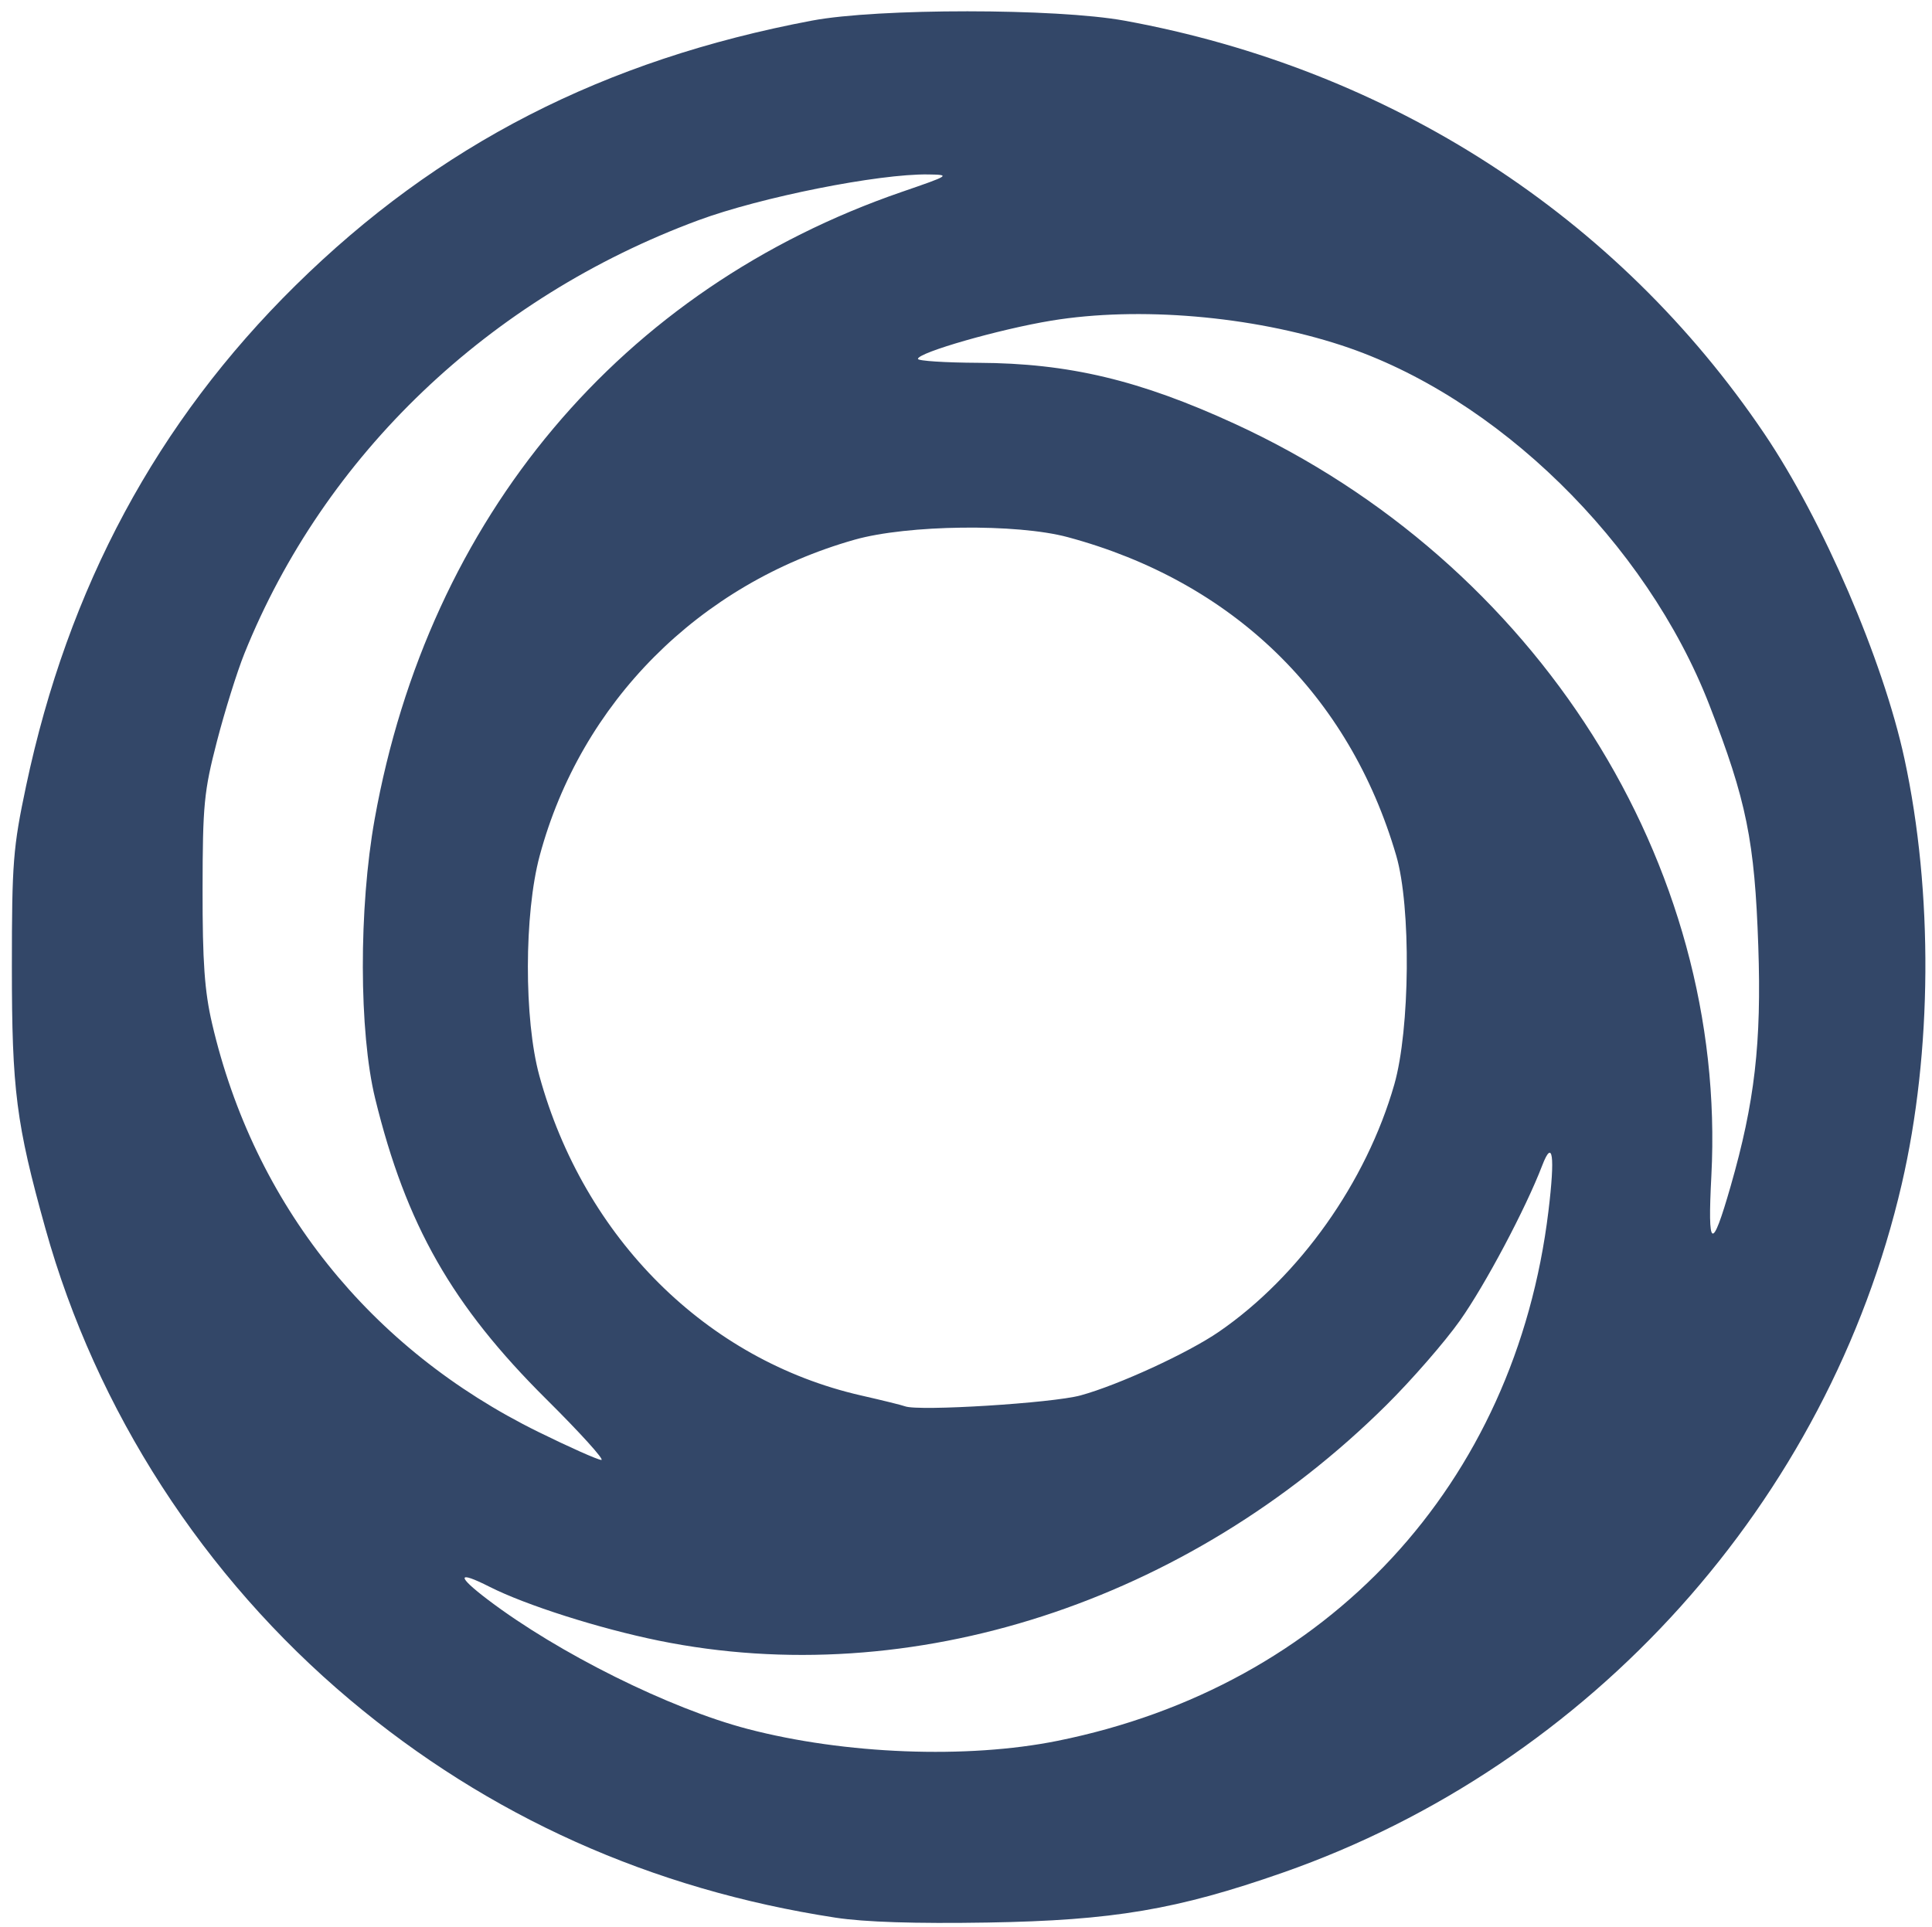
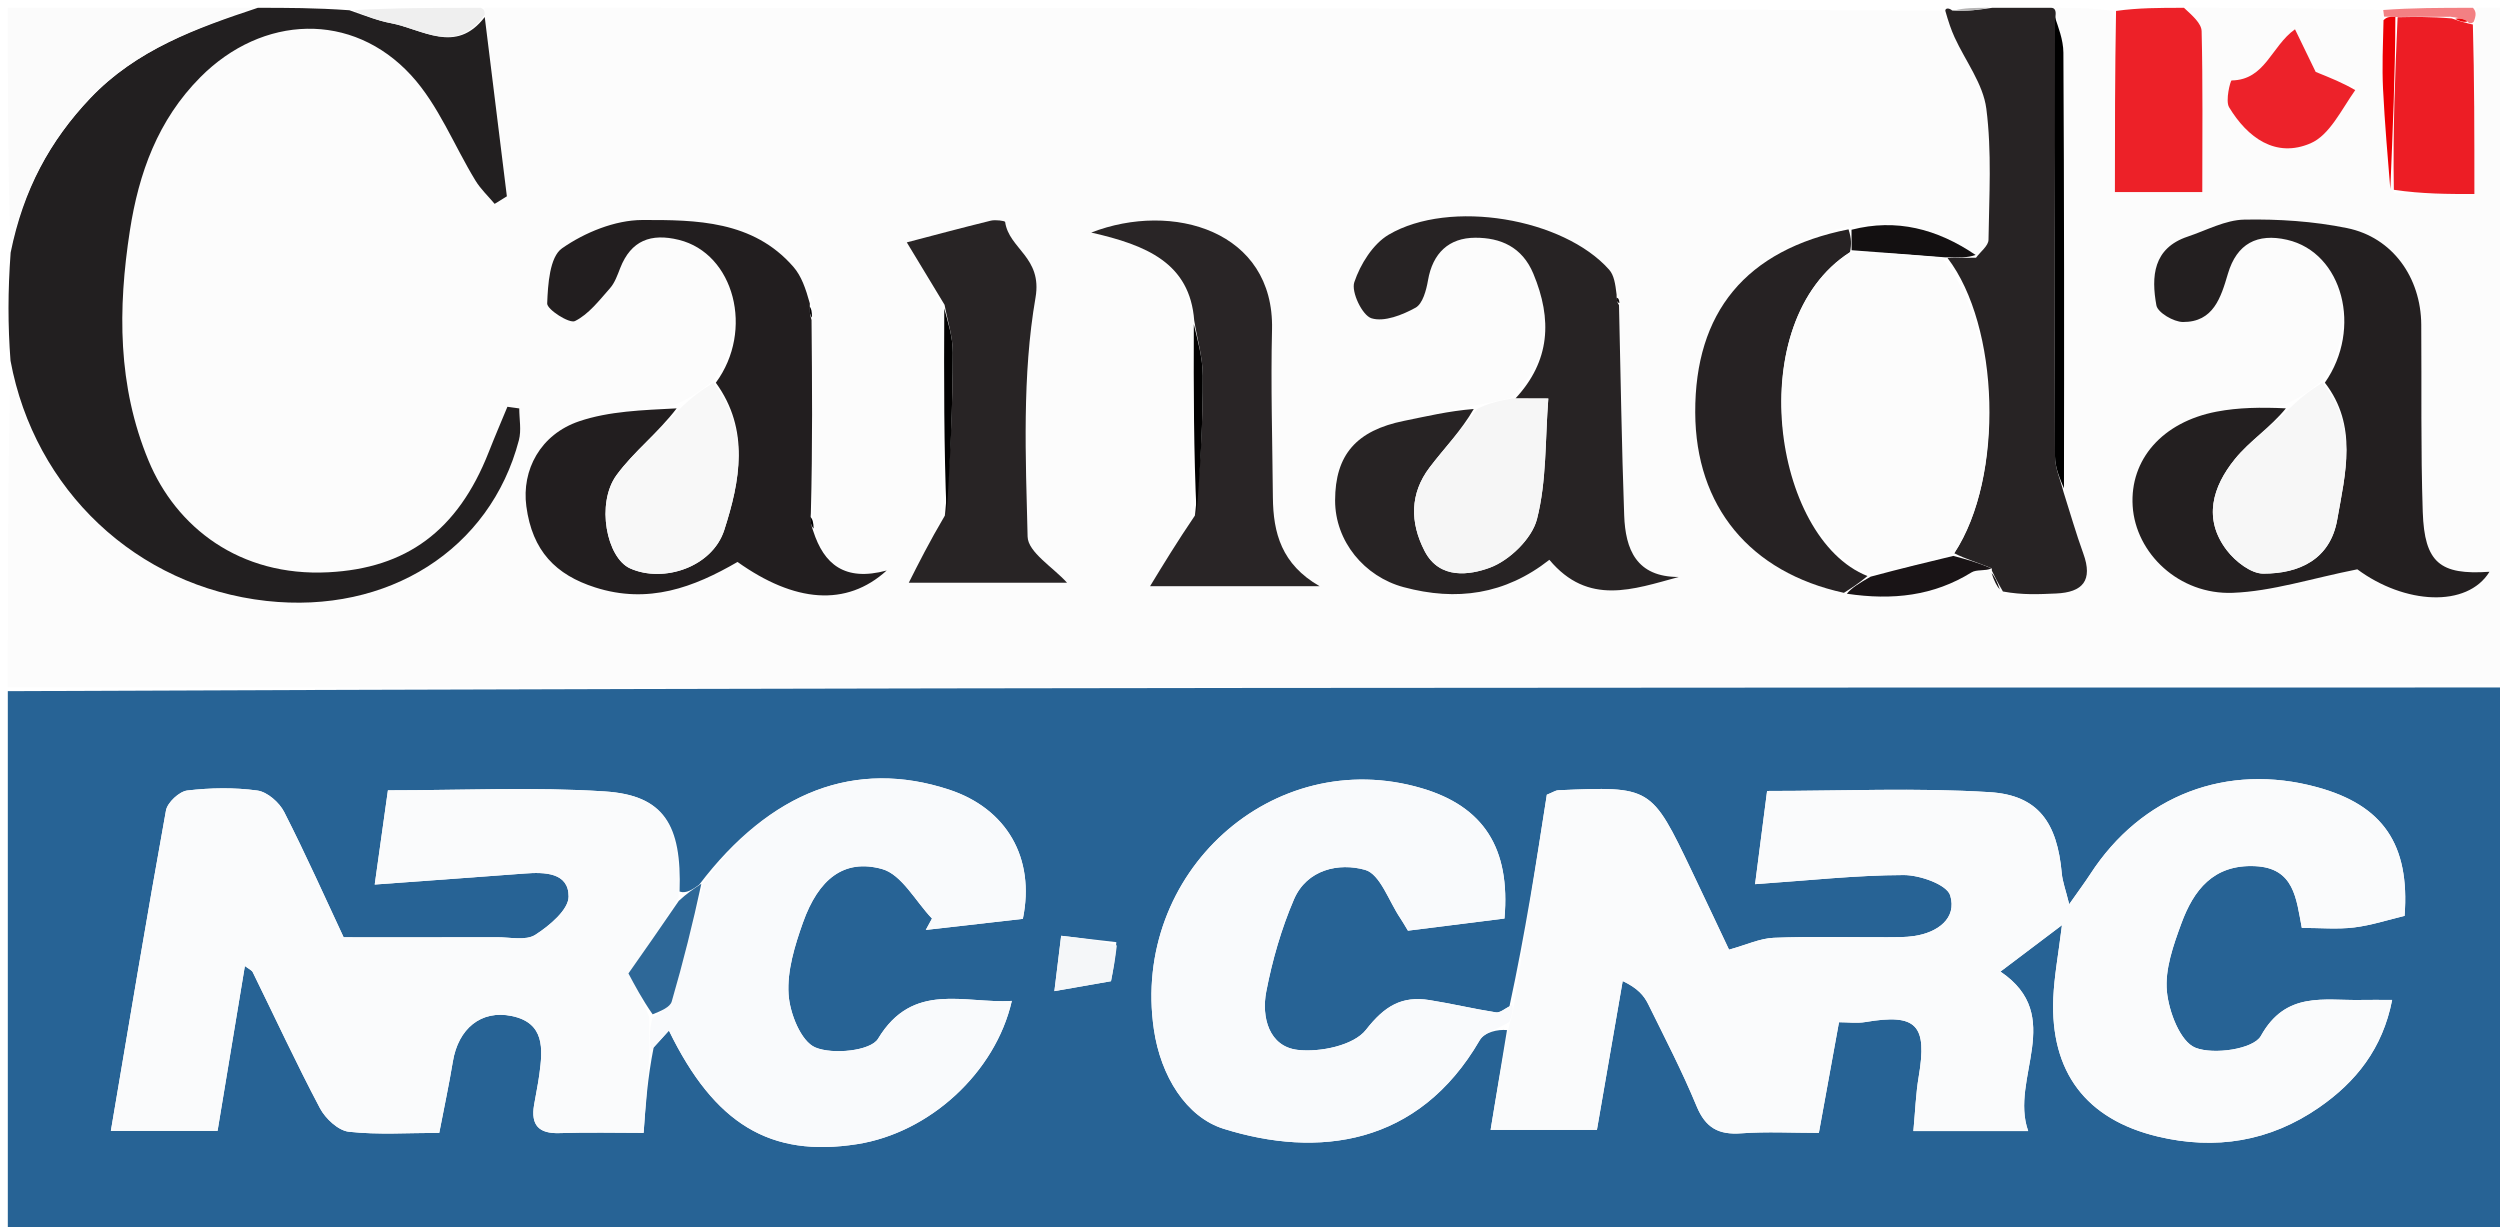
- <svg xmlns="http://www.w3.org/2000/svg" version="1.1" id="svg1" width="374" height="373" viewBox="0 0 374 373">
-   <g id="g1">
-     <path style="fill:#334768;fill-opacity:1" d="M 161.694,371.288 C 126.084,365.822 94.612,351.694 67.753,329.119 39.405,305.292 18.615,273.112 8.785,237.845 3.125,217.538 2.298,211.082 2.299,187.194 c 10e-4,-20.167 0.23,-23.083 2.747,-35 C 13.174,113.721 30.404,81.693 57.173,55.3 84.823,28.038 116.874,11.595 157.194,3.988 c 12.753,-2.406 47.29,-2.398 60.5,0.015 51.383,9.385 95.409,37.82 123.877,80.009 11.306,16.755 22.959,43.798 27.086,62.861 5.597,25.851 5.402,56.861 -0.519,82.407 -14.226,61.38 -60.084,112.403 -119.8,133.294 -20.477,7.164 -32.856,9.258 -57.145,9.666 -13.978,0.235 -23.842,-0.083 -29.5,-0.952 z m 43,-34.225 c 52.375,-10.56 88.638,-49.677 95.052,-102.532 1.309,-10.784 0.839,-14.205 -1.214,-8.843 -3.183,8.313 -11.016,23.077 -15.918,30.005 -2.919,4.125 -9.317,11.477 -14.218,16.338 -38.6,38.282 -92.01,55.582 -140.866,45.628 -11.523,-2.348 -25.757,-6.879 -32.766,-10.43 -6.325,-3.205 -6.442,-2.141 -0.278,2.535 13.631,10.339 35.155,21.045 50.241,24.991 18.823,4.923 42.482,5.833 59.966,2.308 z m -98.901,-66.119 c -18.29,-18.162 -27.191,-33.795 -33.168,-58.25 -3.144,-12.864 -3.188,-36.859 -0.1,-54.081 10.483,-58.46 47.718,-102.764 102.09,-121.472 9.293,-3.197 9.444,-3.298 5.079,-3.366 -9.598,-0.149 -32.416,4.4 -44.5,8.871 -40.522,14.995 -72.4,45.428 -87.889,83.907 -1.408,3.498 -3.8,11.148 -5.314,17 -2.504,9.672 -2.756,12.278 -2.776,28.64 -0.017,14.09 0.384,19.738 1.843,26 8.148,34.977 30.52,62.984 63.136,79.043 6.05,2.979 11.547,5.425 12.216,5.436 0.669,0.011 -4.109,-5.267 -10.617,-11.73 z m 103.401,-0.773 c 7.334,-2.01 20.784,-8.201 26.779,-12.325 15.591,-10.727 28.524,-28.966 33.936,-47.86 3.055,-10.665 3.262,-34.43 0.386,-44.291 -9.098,-31.201 -31.671,-53.097 -63.601,-61.694 -9.878,-2.66 -31.021,-2.406 -41.259,0.495 -30.091,8.526 -52.976,31.5 -60.964,61.2 -3.017,11.216 -3.049,31.68 -0.068,42.565 8.618,31.466 32.415,55.124 62.291,61.927 4.125,0.939 7.95,1.883 8.5,2.097 2.569,1.001 28.524,-0.612 34,-2.113 z m 125.82,-40.477 c 4.673,-16.256 5.999,-27.762 5.359,-46.49 -0.697,-20.397 -2.279,-28.189 -9.49,-46.752 -12.215,-31.443 -41.174,-59.751 -71.189,-69.586 -17.4,-5.702 -39.254,-7.564 -56.156,-4.786 -10.046,1.651 -25.845,6.18 -25.843,7.408 7.6e-4,0.389 5.288,0.73 11.75,0.76 17.447,0.079 31.176,3.348 49.568,11.802 58.475,26.879 95.422,85.186 92.275,145.623 -0.745,14.309 0.068,14.75 3.726,2.022 z" id="path1" />
-   </g>
+ <svg xmlns="http://www.w3.org/2000/svg" version="1.1" id="Layer_1" x="0px" y="0px" width="100%" viewBox="0 0 320 157" enable-background="new 0 0 320 157" xml:space="preserve">
+   <path fill="#FCFCFC" opacity="1" stroke="none" d=" M263,1   C265.371,1 267.741,1 270.41,1.4   C270.708,9.425 270.708,17.051 270.708,24.581   C274.346,24.581 277.922,24.581 281.894,24.581   C281.894,17.525 281.972,10.761 281.809,4.003   C281.785,2.988 280.631,2 280,1   C288.021,1 296.042,1 304.585,1.28   C305.126,1.749 305.143,1.938 305.09,2.582   C305.013,5.821 304.892,8.61 305.029,11.387   C305.248,15.811 305.638,20.227 306.408,24.741   C310.086,24.836 313.312,24.836 316.722,24.836   C316.722,17.069 316.722,10.112 316.832,2.805   C316.961,1.97 316.981,1.485 317,1   C318.327,1 319.654,1 321,1   C321,29.688 321,58.375 320.531,87.53   C213.708,87.999 107.354,87.999 1,88   C1,74.312 1,60.625 1.346,46.642   C4.423,62.739 17.496,75.074 34.091,76.918   C49.661,78.648 62.749,70.356 66.42,56.338   C66.753,55.068 66.465,53.635 66.465,52.278   C65.959,52.208 65.453,52.138 64.948,52.068   C64.153,53.991 63.329,55.904 62.569,57.841   C58.583,68.003 51.957,72.74 42.041,73.251   C30.656,73.839 22.541,67.466 19.013,58.965   C15.039,49.387 15.082,39.501 16.625,29.516   C17.764,22.149 20.203,15.361 25.65,9.879   C33.578,1.902 45.083,1.403 52.647,9.661   C56.128,13.462 58.117,18.62 60.86,23.116   C61.523,24.203 62.489,25.107 63.316,26.095   C63.837,25.773 64.359,25.451 64.88,25.129   C63.936,17.48 62.991,9.83 62.046,1.885   C62.03,1.393 62.015,1.196 62,1   C124.021,1 186.042,1 248.53,1.378   C249.392,2.766 249.738,3.796 250.188,4.779   C251.581,7.821 253.839,10.738 254.248,13.899   C254.961,19.424 254.61,25.094 254.528,30.701   C254.516,31.472 253.486,32.228 252.877,32.636   C247.945,29.285 242.726,27.934 236.619,28.983   C223.422,31.971 216.937,40.017 216.989,52.81   C217.038,64.828 223.988,73.255 236.395,75.997   C242.276,76.872 247.509,76.268 252.354,73.266   C253.01,72.86 254.082,73.126 254.984,73.06   C255.006,73.038 254.946,73.019 254.92,73.348   C255.257,74.376 255.621,75.077 256.379,76.033   C258.9,76.181 261.024,76.059 263.15,75.97   C266.609,75.825 267.911,74.291 266.663,70.853   C265.723,68.261 264.968,65.601 264.188,62.508   C264.219,43.612 264.218,25.179 264.115,6.748   C264.106,5.077 263.432,3.41 263.132,1.549   C263.196,1.356 263,1 263,1  M120.825,39.952   C120.823,48.623 120.822,57.295 120.379,66.53   C118.956,69.359 117.532,72.189 116.324,74.59   C122.645,74.59 129.879,74.59 136.581,74.59   C134.804,72.613 131.584,70.692 131.534,68.693   C131.281,58.48 130.822,48.069 132.547,38.092   C133.442,32.914 129.141,31.866 128.658,28.41   C128.638,28.262 127.411,28.099 126.82,28.245   C122.981,29.188 119.163,30.216 116.07,31.024   C117.808,33.897 119.357,36.459 120.825,39.952  M152.384,66.525   C150.655,69.367 148.927,72.209 147.208,75.034   C150.383,75.034 154.173,75.034 157.963,75.034   C161.612,75.034 165.261,75.034 168.91,75.034   C164.039,72.236 162.969,68.229 162.929,63.654   C162.867,56.491 162.65,49.324 162.82,42.166   C163.119,29.558 150.1,25.721 139.677,29.768   C146.736,31.369 152.308,33.665 152.757,41.959   C152.777,49.961 152.798,57.964 152.384,66.525  M207.141,37.229   C206.762,36.318 206.591,35.222 205.973,34.523   C200.139,27.938 185.591,25.435 177.756,30.037   C175.736,31.224 174.12,33.827 173.35,36.125   C172.933,37.371 174.372,40.375 175.547,40.74   C177.169,41.244 179.505,40.318 181.193,39.385   C182.107,38.881 182.568,37.136 182.786,35.873   C183.387,32.383 185.473,30.438 188.835,30.43   C192.061,30.422 194.832,31.595 196.266,35.028   C198.71,40.881 198.433,46.212 193.26,50.974   C191.842,51.307 190.425,51.64 188.151,51.989   C185.345,52.619 182.55,53.3 179.732,53.867   C173.626,55.098 170.897,58.211 170.893,64.059   C170.89,69.288 174.638,73.804 179.663,75.156   C186.432,76.977 192.638,76.119 198.32,71.655   C203.286,77.599 209.061,75.43 214.885,73.853   C209.433,73.863 208.051,70.303 207.896,65.961   C207.574,56.997 207.443,48.027 207.342,38.493   C207.254,38.322 207.165,38.151 207.141,37.229  M103.991,40.333   C103.93,39.909 103.868,39.484 103.897,38.321   C103.128,36.922 102.578,35.332 101.554,34.155   C96.382,28.212 89.095,28.14 82.193,28.161   C78.715,28.172 74.829,29.762 71.934,31.79   C70.361,32.892 70.131,36.396 70.039,38.844   C70.01,39.613 72.883,41.448 73.59,41.099   C75.351,40.23 76.703,38.448 78.072,36.903   C78.693,36.202 79.033,35.218 79.385,34.317   C80.774,30.763 83.332,29.825 86.893,30.702   C93.987,32.449 96.559,42.304 90.98,49.001   C89.683,49.989 88.386,50.978 86.252,51.855   C82.202,52.5 77.977,52.625 74.145,53.919   C69.165,55.599 66.756,60.16 67.37,64.797   C68.132,70.549 71.163,73.584 76.169,75.187   C82.998,77.375 88.798,75.183 94.402,71.93   C101.694,77.125 108.334,77.723 113.496,73.023   C108.1,74.479 105.456,72.202 104.197,67.319   C104.115,66.885 104.032,66.45 104.088,65.086   C104.018,57.048 103.949,49.009 103.991,40.333  M292.23,51.855   C289.396,52.118 286.52,52.158 283.737,52.687   C276.781,54.009 272.605,58.832 272.981,64.778   C273.364,70.824 278.914,76.149 285.804,75.882   C290.836,75.688 295.811,74.05 301.737,72.872   C307.763,77.341 315.78,77.847 318.656,73.186   C312.32,73.626 310.33,72.041 310.112,65.515   C309.846,57.535 309.981,49.541 309.921,41.553   C309.875,35.514 306.242,30.383 300.425,29.196   C296.134,28.321 291.652,28.028 287.267,28.111   C284.842,28.157 282.432,29.482 280.033,30.283   C275.582,31.768 275.348,35.413 276.019,39.089   C276.188,40.011 278.228,41.209 279.414,41.216   C283.323,41.239 284.276,38.078 285.175,35.034   C286.312,31.181 288.933,29.818 292.754,30.695   C299.872,32.329 302.43,42.065 296.941,48.993   C295.653,49.986 294.366,50.978 292.23,51.855  M301.365,11.202   C299.879,10.604 298.393,10.006 296.407,9.206   C295.834,8.025 294.811,5.916 293.76,3.748   C290.72,5.903 289.963,10.235 285.646,10.297   C285.491,10.3 284.823,12.898 285.323,13.727   C287.674,17.62 291.285,20.271 295.753,18.344   C298.176,17.3 299.666,14.095 301.365,11.202  z" />
+   <path fill="#276395" opacity="1" stroke="none" d=" M1,88.469   C107.354,87.999 213.708,87.999 320.531,87.999   C321,111.311 321,134.622 321,157.967   C214.457,157.967 107.914,157.967 1,157.967   C1,134.98 1,111.959 1,88.469  M89.496,113.245   C88.678,113.828 87.86,114.411 86.986,114.121   C87.276,105.525 84.974,101.802 77.429,101.305   C68.351,100.707 59.203,101.163 49.654,101.163   C49.11,105.042 48.601,108.677 47.964,113.221   C55.012,112.704 61.075,112.271 67.135,111.812   C69.71,111.617 72.791,111.665 72.782,114.764   C72.777,116.446 70.327,118.503 68.514,119.661   C67.307,120.432 65.276,119.96 63.613,119.966   C57.206,119.986 50.798,119.974 43.984,119.974   C41.66,115.01 39.16,109.397 36.373,103.93   C35.752,102.71 34.212,101.363 32.942,101.189   C29.999,100.785 26.936,100.837 23.978,101.184   C22.948,101.305 21.429,102.72 21.244,103.745   C18.793,117.301 16.54,130.893 14.19,144.753   C18.791,144.753 23.222,144.753 27.847,144.753   C29.021,137.669 30.169,130.744 31.344,123.649   C31.868,124.048 32.225,124.184 32.348,124.434   C35.205,130.247 37.928,136.13 40.956,141.853   C41.659,143.182 43.302,144.715 44.655,144.864   C48.405,145.275 52.229,145.006 56.224,145.006   C56.859,141.709 57.483,138.806 57.965,135.88   C58.657,131.679 61.568,129.233 65.506,130.05   C69.759,130.932 69.478,134.265 69.039,137.513   C68.861,138.829 68.58,140.131 68.361,141.441   C67.93,144.012 68.959,145.127 71.621,145.037   C75.274,144.915 78.934,145.007 82.383,145.007   C82.646,141.373 82.891,137.987 83.665,134.084   C84.294,133.387 84.922,132.69 85.623,131.914   C91.468,143.921 98.614,148.181 109.698,146.452   C118.984,145.003 127.404,137.304 129.512,128.119   C123.435,128.487 116.85,125.565 112.389,132.962   C111.452,134.517 106.593,135.018 104.359,134.073   C102.521,133.295 101.093,129.705 100.936,127.268   C100.742,124.253 101.733,121.029 102.776,118.095   C104.762,112.509 108.038,109.892 112.893,111.232   C115.419,111.929 117.187,115.371 119.297,117.573   C119.032,118.059 118.767,118.545 118.502,119.031   C122.677,118.555 126.851,118.079 130.924,117.614   C132.54,109.811 128.83,103.491 121.482,101.074   C109.518,97.138 98.551,101.297 89.496,113.245  M192.894,131.852   C192.203,136.062 191.512,140.273 190.797,144.627   C195.659,144.627 200.038,144.627 204.404,144.627   C205.546,138.03 206.625,131.8 207.704,125.571   C209.649,126.494 210.44,127.455 210.976,128.541   C213.104,132.861 215.33,137.147 217.165,141.592   C218.311,144.366 219.978,145.276 222.869,145.065   C226.153,144.825 229.467,145.01 232.813,145.01   C233.725,140 234.556,135.433 235.391,130.845   C236.547,130.845 237.698,131.004 238.79,130.818   C245.32,129.71 246.722,131.17 245.593,137.82   C245.22,140.017 245.149,142.265 244.913,144.775   C250.23,144.775 254.832,144.775 259.607,144.775   C257.207,138.05 264.49,130.051 256.054,124.364   C258.627,122.422 261.004,120.628 263.932,118.417   C263.471,122.175 262.939,124.952 262.823,127.747   C262.429,137.206 267.002,143.269 276.173,145.471   C283.566,147.247 290.542,146.111 296.823,141.768   C301.561,138.493 304.976,134.227 306.194,127.993   C304.512,127.993 303.355,127.973 302.199,127.996   C297.461,128.089 292.591,126.832 289.389,132.605   C288.457,134.284 283.352,135.045 281.008,134.108   C279.073,133.334 277.61,129.506 277.362,126.897   C277.094,124.076 278.189,120.992 279.21,118.214   C280.779,113.943 283.303,110.628 288.64,110.867   C293.675,111.092 293.915,115.021 294.633,118.77   C297.039,118.77 299.205,118.972 301.314,118.714   C303.529,118.443 305.69,117.73 307.788,117.231   C308.474,108.065 305.014,103.065 296.598,100.762   C285.041,97.599 274.108,101.792 267.557,111.884   C266.87,112.941 266.113,113.953 264.858,115.741   C264.395,113.863 264.002,112.842 263.908,111.794   C263.326,105.306 260.903,101.787 254.694,101.398   C245.292,100.81 235.825,101.245 226.188,101.245   C225.69,105.114 225.235,108.643 224.651,113.172   C231.584,112.695 237.624,112.021 243.666,112.007   C245.747,112.002 249.21,113.23 249.628,114.62   C250.511,117.555 248.022,119.361 245.023,119.811   C243.878,119.983 242.699,119.963 241.536,119.967   C236.706,119.982 231.871,119.846 227.048,120.04   C225.276,120.112 223.534,120.945 221.316,121.558   C219.925,118.622 218.24,115.033 216.529,111.456   C211.355,100.64 211.352,100.639 199.433,101.155   C199.127,101.168 198.829,101.386 197.995,101.725   C196.639,110.423 195.238,119.41 193.207,128.836   C192.63,129.102 192.006,129.665 191.482,129.583   C188.631,129.14 185.817,128.462 182.968,128.011   C179.425,127.449 177.22,128.772 174.847,131.814   C173.287,133.814 168.983,134.719 166.107,134.387   C162.427,133.962 161.446,130.204 162.084,126.908   C162.859,122.896 164.014,118.877 165.624,115.128   C167.284,111.265 171.404,110.401 174.733,111.343   C176.667,111.89 177.773,115.369 179.244,117.534   C179.504,117.916 179.728,118.322 180.218,119.126   C184.318,118.61 188.501,118.084 192.572,117.572   C193.361,108.523 189.86,103.213 181.966,100.891   C162.901,95.282 144.775,111.749 147.695,131.756   C148.573,137.775 151.852,142.992 156.64,144.49   C168.645,148.245 181.543,146.693 189.4,133.153   C189.999,132.121 191.71,131.735 192.894,131.852  M142.891,120.595   C140.667,120.338 138.443,120.081 135.828,119.779   C135.501,122.455 135.237,124.61 134.961,126.863   C137.705,126.383 139.768,126.021 142.207,125.594   C142.461,124.303 142.74,122.878 142.891,120.595  z" />
+   <path fill="#221F20" opacity="1" stroke="none" d=" M62.047,2.18   C62.991,9.83 63.936,17.48 64.88,25.129   C64.359,25.451 63.837,25.773 63.316,26.095   C62.489,25.107 61.523,24.203 60.86,23.116   C58.117,18.62 56.128,13.462 52.647,9.661   C45.083,1.403 33.578,1.902 25.65,9.879   C20.203,15.361 17.764,22.149 16.625,29.516   C15.082,39.501 15.039,49.387 19.013,58.965   C22.541,67.466 30.656,73.839 42.041,73.251   C51.957,72.74 58.583,68.003 62.569,57.841   C63.329,55.904 64.153,53.991 64.948,52.068   C65.453,52.138 65.959,52.208 66.465,52.278   C66.465,53.635 66.753,55.068 66.42,56.338   C62.749,70.356 49.661,78.648 34.091,76.918   C17.496,75.074 4.423,62.739 1.346,46.174   C1,41.643 1,37.286 1.362,32.334   C2.984,24.311 6.378,18.01 11.555,12.561   C17.46,6.344 25.176,3.598 33,1   C36.693,1 40.386,1 44.724,1.312   C46.908,2.076 48.422,2.662 49.99,2.954   C54.059,3.713 58.331,7.044 62.047,2.18  z" />
+   <path fill="#272324" opacity="1" stroke="none" d=" M262.556,1   C263,1 263.196,1.356 263.107,2.034   C263.009,21.275 262.973,39.838 263.04,58.401   C263.045,59.926 263.75,61.448 264.13,62.972   C264.968,65.601 265.723,68.261 266.663,70.853   C267.911,74.291 266.609,75.825 263.15,75.97   C261.024,76.059 258.9,76.181 256.374,75.712   C255.631,74.429 255.289,73.724 254.946,73.019   C254.946,73.019 255.006,73.038 254.922,72.742   C253.236,72.016 251.633,71.585 250.143,70.812   C256.623,60.955 255.916,41.673 249.287,33.026   C250.769,32.997 251.849,32.994 252.928,32.991   C253.486,32.228 254.516,31.472 254.528,30.701   C254.61,25.094 254.961,19.424 254.248,13.899   C253.839,10.738 251.581,7.821 250.188,4.779   C249.738,3.796 249.392,2.766 248.999,1.378   C249,1 249.5,1 249.886,1.35   C251.849,1.466 253.424,1.233 255,1   C257.371,1 259.741,1 262.556,1  z" />
+   <path fill="#FBFBFB" opacity="1" stroke="none" d=" M32.531,1   C25.176,3.598 17.46,6.344 11.555,12.561   C6.378,18.01 2.984,24.311 1.362,31.869   C1,21.739 1,11.478 1,1   C11.353,1 21.708,1 32.531,1  z" />
+   <path fill="#ED2128" opacity="1" stroke="none" d=" M279.55,1   C280.631,2 281.785,2.988 281.809,4.003   C281.972,10.761 281.894,17.525 281.894,24.581   C277.922,24.581 274.346,24.581 270.708,24.581   C270.708,17.051 270.708,9.425 270.854,1.4   C273.7,1 276.4,1 279.55,1  z" />
+   <path fill="#EFEFEF" opacity="1" stroke="none" d=" M62.046,1.885   C58.331,7.044 54.059,3.713 49.99,2.954   C48.422,2.662 46.908,2.076 45.185,1.312   C50.355,1 55.71,1 61.532,1   C62.015,1.196 62.03,1.393 62.046,1.885  z" />
+   <path fill="#F38083" opacity="1" stroke="none" d=" M316.539,1   C316.981,1.485 316.961,1.97 316.637,2.782   C316.332,3.108 315.953,3.008 315.872,2.729   C315.234,2.37 314.676,2.289 313.669,2.146   C311.112,2.125 309.003,2.166 306.606,2.175   C305.933,2.137 305.547,2.132 305.161,2.127   C305.143,1.938 305.126,1.749 305.054,1.28   C308.693,1 312.386,1 316.539,1  z" />
+   <path fill="#B5B4B4" opacity="1" stroke="none" d=" M254.583,1   C253.424,1.233 251.849,1.466 250.136,1.35   C251.389,1 252.778,1 254.583,1  z" />
+   <path fill="#231F20" opacity="1" stroke="none" d=" M297.583,48.985   C302.43,42.065 299.872,32.329 292.754,30.695   C288.933,29.818 286.312,31.181 285.175,35.034   C284.276,38.078 283.323,41.239 279.414,41.216   C278.228,41.209 276.188,40.011 276.019,39.089   C275.348,35.413 275.582,31.768 280.033,30.283   C282.432,29.482 284.842,28.157 287.267,28.111   C291.652,28.028 296.134,28.321 300.425,29.196   C306.242,30.383 309.875,35.514 309.921,41.553   C309.981,49.541 309.846,57.535 310.112,65.515   C310.33,72.041 312.32,73.626 318.656,73.186   C315.78,77.847 307.763,77.341 301.737,72.872   C295.811,74.05 290.836,75.688 285.804,75.882   C278.914,76.149 273.364,70.824 272.981,64.778   C272.605,58.832 276.781,54.009 283.737,52.687   C286.52,52.158 289.396,52.118 292.595,52.267   C290.633,54.688 287.965,56.419 286.062,58.77   C283.218,62.28 281.937,66.434 285.067,70.481   C286.145,71.874 288.124,73.42 289.695,73.424   C294.284,73.433 298.27,71.61 299.164,66.519   C300.204,60.592 301.837,54.487 297.583,48.985  z" />
+   <path fill="#221E1F" opacity="1" stroke="none" d=" M91.625,48.989   C96.559,42.304 93.987,32.449 86.893,30.702   C83.332,29.825 80.774,30.763 79.385,34.317   C79.033,35.218 78.693,36.202 78.072,36.903   C76.703,38.448 75.351,40.23 73.59,41.099   C72.883,41.448 70.01,39.613 70.039,38.844   C70.131,36.396 70.361,32.892 71.934,31.79   C74.829,29.762 78.715,28.172 82.193,28.161   C89.095,28.14 96.382,28.212 101.554,34.155   C102.578,35.332 103.128,36.922 103.66,38.847   C103.575,39.905 103.727,40.438 103.879,40.971   C103.949,49.009 104.018,57.048 103.789,65.693   C103.692,66.86 103.894,67.419 104.095,67.978   C105.456,72.202 108.1,74.479 113.496,73.023   C108.334,77.723 101.694,77.125 94.402,71.93   C88.798,75.183 82.998,77.375 76.169,75.187   C71.163,73.584 68.132,70.549 67.37,64.797   C66.756,60.16 69.165,55.599 74.145,53.919   C77.977,52.625 82.202,52.5 86.615,52.269   C84.26,55.367 81.153,57.767 78.922,60.809   C76.271,64.425 77.633,71.411 80.668,72.76   C84.949,74.662 91.184,72.575 92.706,67.844   C94.713,61.607 96.014,55.032 91.625,48.989  z" />
+   <path fill="#272324" opacity="1" stroke="none" d=" M193.97,51.009   C198.433,46.212 198.71,40.881 196.266,35.028   C194.832,31.595 192.061,30.422 188.835,30.43   C185.473,30.438 183.387,32.383 182.786,35.873   C182.568,37.136 182.107,38.881 181.193,39.385   C179.505,40.318 177.169,41.244 175.547,40.74   C174.372,40.375 172.933,37.371 173.35,36.125   C174.12,33.827 175.736,31.224 177.756,30.037   C185.591,25.435 200.139,27.938 205.973,34.523   C206.591,35.222 206.762,36.318 206.926,37.713   C206.885,38.484 207.059,38.772 207.233,39.059   C207.443,48.027 207.574,56.997 207.896,65.961   C208.051,70.303 209.433,73.863 214.885,73.853   C209.061,75.43 203.286,77.599 198.32,71.655   C192.638,76.119 186.432,76.977 179.663,75.156   C174.638,73.804 170.89,69.288 170.893,64.059   C170.897,58.211 173.626,55.098 179.732,53.867   C182.55,53.3 185.345,52.619 188.641,52.349   C187.073,55.077 184.878,57.342 182.987,59.836   C180.45,63.182 180.467,66.881 182.349,70.527   C184.269,74.246 188.177,73.589 190.696,72.665   C193.206,71.744 196.09,68.952 196.732,66.448   C197.978,61.586 197.77,56.35 198.184,51.009   C196.277,51.009 195.123,51.009 193.97,51.009  z" />
+   <path fill="#292526" opacity="1" stroke="none" d=" M152.859,41.03   C152.308,33.665 146.736,31.369 139.677,29.768   C150.1,25.721 163.119,29.558 162.82,42.166   C162.65,49.324 162.867,56.491 162.929,63.654   C162.969,68.229 164.039,72.236 168.91,75.034   C165.261,75.034 161.612,75.034 157.963,75.034   C154.173,75.034 150.383,75.034 147.208,75.034   C148.927,72.209 150.655,69.367 152.943,65.998   C153.674,59.679 153.975,53.887 153.956,48.095   C153.948,45.739 153.246,43.385 152.859,41.03  z" />
+   <path fill="#282425" opacity="1" stroke="none" d=" M120.907,39.02   C119.357,36.459 117.808,33.897 116.07,31.024   C119.163,30.216 122.981,29.188 126.82,28.245   C127.411,28.099 128.638,28.262 128.658,28.41   C129.141,31.866 133.442,32.914 132.547,38.092   C130.822,48.069 131.281,58.48 131.534,68.693   C131.584,70.692 134.804,72.613 136.581,74.59   C129.879,74.59 122.645,74.59 116.324,74.59   C117.532,72.189 118.956,69.359 120.94,65.999   C121.673,58.685 121.939,51.901 121.957,45.116   C121.963,43.085 121.276,41.052 120.907,39.02  z" />
+   <path fill="#262223" opacity="1" stroke="none" d=" M236.02,75.883   C223.988,73.255 217.038,64.828 216.989,52.81   C216.937,40.017 223.422,31.971 236.61,29.357   C236.993,30.53 237,31.278 236.794,32.287   C222.897,41.19 226.858,68.927 239.035,73.732   C237.94,74.664 236.98,75.273 236.02,75.883  z" />
+   <path fill="#F6F6F6" opacity="1" stroke="none" d=" M193.615,50.992   C195.123,51.009 196.277,51.009 198.184,51.009   C197.77,56.35 197.978,61.586 196.732,66.448   C196.09,68.952 193.206,71.744 190.696,72.665   C188.177,73.589 184.269,74.246 182.349,70.527   C180.467,66.881 180.45,63.182 182.987,59.836   C184.878,57.342 187.073,55.077 189.07,52.342   C190.425,51.64 191.842,51.307 193.615,50.992  z" />
+   <path fill="#F7F7F7" opacity="1" stroke="none" d=" M297.262,48.989   C301.837,54.487 300.204,60.592 299.164,66.519   C298.27,71.61 294.284,73.433 289.695,73.424   C288.124,73.42 286.145,71.874 285.067,70.481   C281.937,66.434 283.218,62.28 286.062,58.77   C287.965,56.419 290.633,54.688 293.019,52.325   C294.366,50.978 295.653,49.986 297.262,48.989  z" />
+   <path fill="#F8F8F8" opacity="1" stroke="none" d=" M91.302,48.995   C96.014,55.032 94.713,61.607 92.706,67.844   C91.184,72.575 84.949,74.662 80.668,72.76   C77.633,71.411 76.271,64.425 78.922,60.809   C81.153,57.767 84.26,55.367 87.034,52.325   C88.386,50.978 89.683,49.989 91.302,48.995  z" />
+   <path fill="#ED1D25" opacity="1" stroke="none" d=" M315.953,3.008   C315.953,3.008 316.332,3.108 316.527,3.132   C316.722,10.112 316.722,17.069 316.722,24.836   C313.312,24.836 310.086,24.836 306.413,24.295   C306.274,16.572 306.584,9.39 306.894,2.207   C309.003,2.166 311.112,2.125 313.827,2.358   C314.939,2.757 315.446,2.883 315.953,3.008  z" />
+   <path fill="#ED222A" opacity="1" stroke="none" d=" M301.471,11.534   C299.666,14.095 298.176,17.3 295.753,18.344   C291.285,20.271 287.674,17.62 285.323,13.727   C284.823,12.898 285.491,10.3 285.646,10.297   C289.963,10.235 290.72,5.903 293.76,3.748   C294.811,5.916 295.834,8.025 296.407,9.206   C298.393,10.006 299.879,10.604 301.471,11.534  z" />
+   <path fill="#000000" opacity="1" stroke="none" d=" M264.188,62.508   C263.75,61.448 263.045,59.926 263.04,58.401   C262.973,39.838 263.009,21.275 263.043,2.227   C263.432,3.41 264.106,5.077 264.115,6.748   C264.218,25.179 264.219,43.612 264.188,62.508  z" />
+   <path fill="#191416" opacity="1" stroke="none" d=" M236.395,75.997   C236.98,75.273 237.94,74.664 239.439,73.813   C243.329,72.766 246.679,71.96 250.03,71.155   C251.633,71.585 253.236,72.016 254.9,72.764   C254.082,73.126 253.01,72.86 252.354,73.266   C247.509,76.268 242.276,76.872 236.395,75.997  z" />
+   <path fill="#131011" opacity="1" stroke="none" d=" M237.007,32.027   C237,31.278 236.993,30.53 236.995,29.408   C242.726,27.934 247.945,29.285 252.877,32.636   C251.849,32.994 250.769,32.997 248.922,32.934   C244.437,32.588 240.722,32.307 237.007,32.027  z" />
+   <path fill="#020101" opacity="1" stroke="none" d=" M120.866,39.486   C121.276,41.052 121.963,43.085 121.957,45.116   C121.939,51.901 121.673,58.685 121.161,65.718   C120.822,57.295 120.823,48.623 120.866,39.486  z" />
+   <path fill="#020101" opacity="1" stroke="none" d=" M152.808,41.494   C153.246,43.385 153.948,45.739 153.956,48.095   C153.975,53.887 153.674,59.679 153.16,65.719   C152.798,57.964 152.777,49.961 152.808,41.494  z" />
+   <path fill="#EC0004" opacity="1" stroke="none" d=" M306.606,2.175   C306.584,9.39 306.274,16.572 305.96,24.2   C305.638,20.227 305.248,15.811 305.029,11.387   C304.892,8.61 305.013,5.821 305.09,2.582   C305.547,2.132 305.933,2.137 306.606,2.175  z" />
+   <path fill="#191416" opacity="1" stroke="none" d=" M254.92,73.348   C255.289,73.724 255.631,74.429 255.979,75.456   C255.621,75.077 255.257,74.376 254.92,73.348  z" />
+   <path fill="#010001" opacity="1" stroke="none" d=" M104.146,67.649   C103.894,67.419 103.692,66.86 103.72,66.158   C104.032,66.45 104.115,66.885 104.146,67.649  z" />
+   <path fill="#010001" opacity="1" stroke="none" d=" M103.935,40.652   C103.727,40.438 103.575,39.905 103.615,39.216   C103.868,39.484 103.93,39.909 103.935,40.652  z" />
+   <path fill="#141011" opacity="1" stroke="none" d=" M207.288,38.776   C207.059,38.772 206.885,38.484 206.894,38.089   C207.165,38.151 207.254,38.322 207.288,38.776  z" />
+   <path fill="#FAFBFC" opacity="1" stroke="none" d=" M193.837,128.396   C195.238,119.41 196.639,110.423 197.995,101.725   C198.829,101.386 199.127,101.168 199.433,101.155   C211.352,100.639 211.355,100.64 216.529,111.456   C218.24,115.033 219.925,118.622 221.316,121.558   C223.534,120.945 225.276,120.112 227.048,120.04   C231.871,119.846 236.706,119.982 241.536,119.967   C242.699,119.963 243.878,119.983 245.023,119.811   C248.022,119.361 250.511,117.555 249.628,114.62   C249.21,113.23 245.747,112.002 243.666,112.007   C237.624,112.021 231.584,112.695 224.651,113.172   C225.235,108.643 225.69,105.114 226.188,101.245   C235.825,101.245 245.292,100.81 254.694,101.398   C260.903,101.787 263.326,105.306 263.908,111.794   C264.002,112.842 264.395,113.863 264.858,115.741   C266.113,113.953 266.87,112.941 267.557,111.884   C274.108,101.792 285.041,97.599 296.598,100.762   C305.014,103.065 308.474,108.065 307.788,117.231   C305.69,117.73 303.529,118.443 301.314,118.714   C299.205,118.972 297.039,118.77 294.633,118.77   C293.915,115.021 293.675,111.092 288.64,110.867   C283.303,110.628 280.779,113.943 279.21,118.214   C278.189,120.992 277.094,124.076 277.362,126.897   C277.61,129.506 279.073,133.334 281.008,134.108   C283.352,135.045 288.457,134.284 289.389,132.605   C292.591,126.832 297.461,128.089 302.199,127.996   C303.355,127.973 304.512,127.993 306.194,127.993   C304.976,134.227 301.561,138.493 296.823,141.768   C290.542,146.111 283.566,147.247 276.173,145.471   C267.002,143.269 262.429,137.206 262.823,127.747   C262.939,124.952 263.471,122.175 263.932,118.417   C261.004,120.628 258.627,122.422 256.054,124.364   C264.49,130.051 257.207,138.05 259.607,144.775   C254.832,144.775 250.23,144.775 244.913,144.775   C245.149,142.265 245.22,140.017 245.593,137.82   C246.722,131.17 245.32,129.71 238.79,130.818   C237.698,131.004 236.547,130.845 235.391,130.845   C234.556,135.433 233.725,140 232.813,145.01   C229.467,145.01 226.153,144.825 222.869,145.065   C219.978,145.276 218.311,144.366 217.165,141.592   C215.33,137.147 213.104,132.861 210.976,128.541   C210.44,127.455 209.649,126.494 207.704,125.571   C206.625,131.8 205.546,138.03 204.404,144.627   C200.038,144.627 195.659,144.627 190.797,144.627   C191.512,140.273 192.203,136.062 193.188,131.213   C193.601,129.848 193.719,129.122 193.837,128.396  z" />
+   <path fill="#FAFBFC" opacity="1" stroke="none" d=" M83.136,134.601   C82.891,137.987 82.646,141.373 82.383,145.007   C78.934,145.007 75.274,144.915 71.621,145.037   C68.959,145.127 67.93,144.012 68.361,141.441   C68.58,140.131 68.861,138.829 69.039,137.513   C69.478,134.265 69.759,130.932 65.506,130.05   C61.568,129.233 58.657,131.679 57.965,135.88   C57.483,138.806 56.859,141.709 56.224,145.006   C52.229,145.006 48.405,145.275 44.655,144.864   C43.302,144.715 41.659,143.182 40.956,141.853   C37.928,136.13 35.205,130.247 32.348,124.434   C32.225,124.184 31.868,124.048 31.344,123.649   C30.169,130.744 29.021,137.669 27.847,144.753   C23.222,144.753 18.791,144.753 14.19,144.753   C16.54,130.893 18.793,117.301 21.244,103.745   C21.429,102.72 22.948,101.305 23.978,101.184   C26.936,100.837 29.999,100.785 32.942,101.189   C34.212,101.363 35.752,102.71 36.373,103.93   C39.16,109.397 41.66,115.01 43.984,119.974   C50.798,119.974 57.206,119.986 63.613,119.966   C65.276,119.96 67.307,120.432 68.514,119.661   C70.327,118.503 72.777,116.446 72.782,114.764   C72.791,111.665 69.71,111.617 67.135,111.812   C61.075,112.271 55.012,112.704 47.964,113.221   C48.601,108.677 49.11,105.042 49.654,101.163   C59.203,101.163 68.351,100.707 77.429,101.305   C84.974,101.802 87.276,105.525 86.861,114.872   C84.557,118.731 82.376,121.84 80.44,124.6   C81.252,126.129 82.198,127.91 83.102,130.178   C83.085,131.977 83.111,133.289 83.136,134.601  z" />
+   <path fill="#F9FAFC" opacity="1" stroke="none" d=" M193.522,128.616   C193.719,129.122 193.601,129.848 193.193,130.811   C191.71,131.735 189.999,132.121 189.4,133.153   C181.543,146.693 168.645,148.245 156.64,144.49   C151.852,142.992 148.573,137.775 147.695,131.756   C144.775,111.749 162.901,95.282 181.966,100.891   C189.86,103.213 193.361,108.523 192.572,117.572   C188.501,118.084 184.318,118.61 180.218,119.126   C179.728,118.322 179.504,117.916 179.244,117.534   C177.773,115.369 176.667,111.89 174.733,111.343   C171.404,110.401 167.284,111.265 165.624,115.128   C164.014,118.877 162.859,122.896 162.084,126.908   C161.446,130.204 162.427,133.962 166.107,134.387   C168.983,134.719 173.287,133.814 174.847,131.814   C177.22,128.772 179.425,127.449 182.968,128.011   C185.817,128.462 188.631,129.14 191.482,129.583   C192.006,129.665 192.63,129.102 193.522,128.616  z" />
+   <path fill="#F9FAFC" opacity="1" stroke="none" d=" M83.401,134.342   C83.111,133.289 83.085,131.977 83.494,130.32   C84.636,129.388 85.769,128.925 85.982,128.193   C87.445,123.158 88.716,118.067 90.049,112.995   C98.551,101.297 109.518,97.138 121.482,101.074   C128.83,103.491 132.54,109.811 130.924,117.614   C126.851,118.079 122.677,118.555 118.502,119.031   C118.767,118.545 119.032,118.059 119.297,117.573   C117.187,115.371 115.419,111.929 112.893,111.232   C108.038,109.892 104.762,112.509 102.776,118.095   C101.733,121.029 100.742,124.253 100.936,127.268   C101.093,129.705 102.521,133.295 104.359,134.073   C106.593,135.018 111.452,134.517 112.389,132.962   C116.85,125.565 123.435,128.487 129.512,128.119   C127.404,137.304 118.984,145.003 109.698,146.452   C98.614,148.181 91.468,143.921 85.623,131.914   C84.922,132.69 84.294,133.387 83.401,134.342  z" />
+   <path fill="#2E6898" opacity="1" stroke="none" d=" M89.773,113.12   C88.716,118.067 87.445,123.158 85.982,128.193   C85.769,128.925 84.636,129.388 83.536,129.833   C82.198,127.91 81.252,126.129 80.44,124.6   C82.376,121.84 84.557,118.731 86.889,115.308   C87.86,114.411 88.678,113.828 89.773,113.12  z" />
+   <path fill="#F5F7F9" opacity="1" stroke="none" d=" M142.956,121.023   C142.74,122.878 142.461,124.303 142.207,125.594   C139.768,126.021 137.705,126.383 134.961,126.863   C135.237,124.61 135.501,122.455 135.828,119.779   C138.443,120.081 140.667,120.338 142.956,121.023  z" />
+   <path fill="#FCFCFC" opacity="1" stroke="none" d=" M236.794,32.287   C240.722,32.307 244.437,32.588 248.518,32.961   C255.916,41.673 256.623,60.955 250.143,70.812   C246.679,71.96 243.329,72.766 239.574,73.49   C226.858,68.927 222.897,41.19 236.794,32.287  z" />
+   <path fill="#EC0004" opacity="1" stroke="none" d=" M315.872,2.729   C315.446,2.883 314.939,2.757 314.275,2.42   C314.676,2.289 315.234,2.37 315.872,2.729  z" />
</svg>
